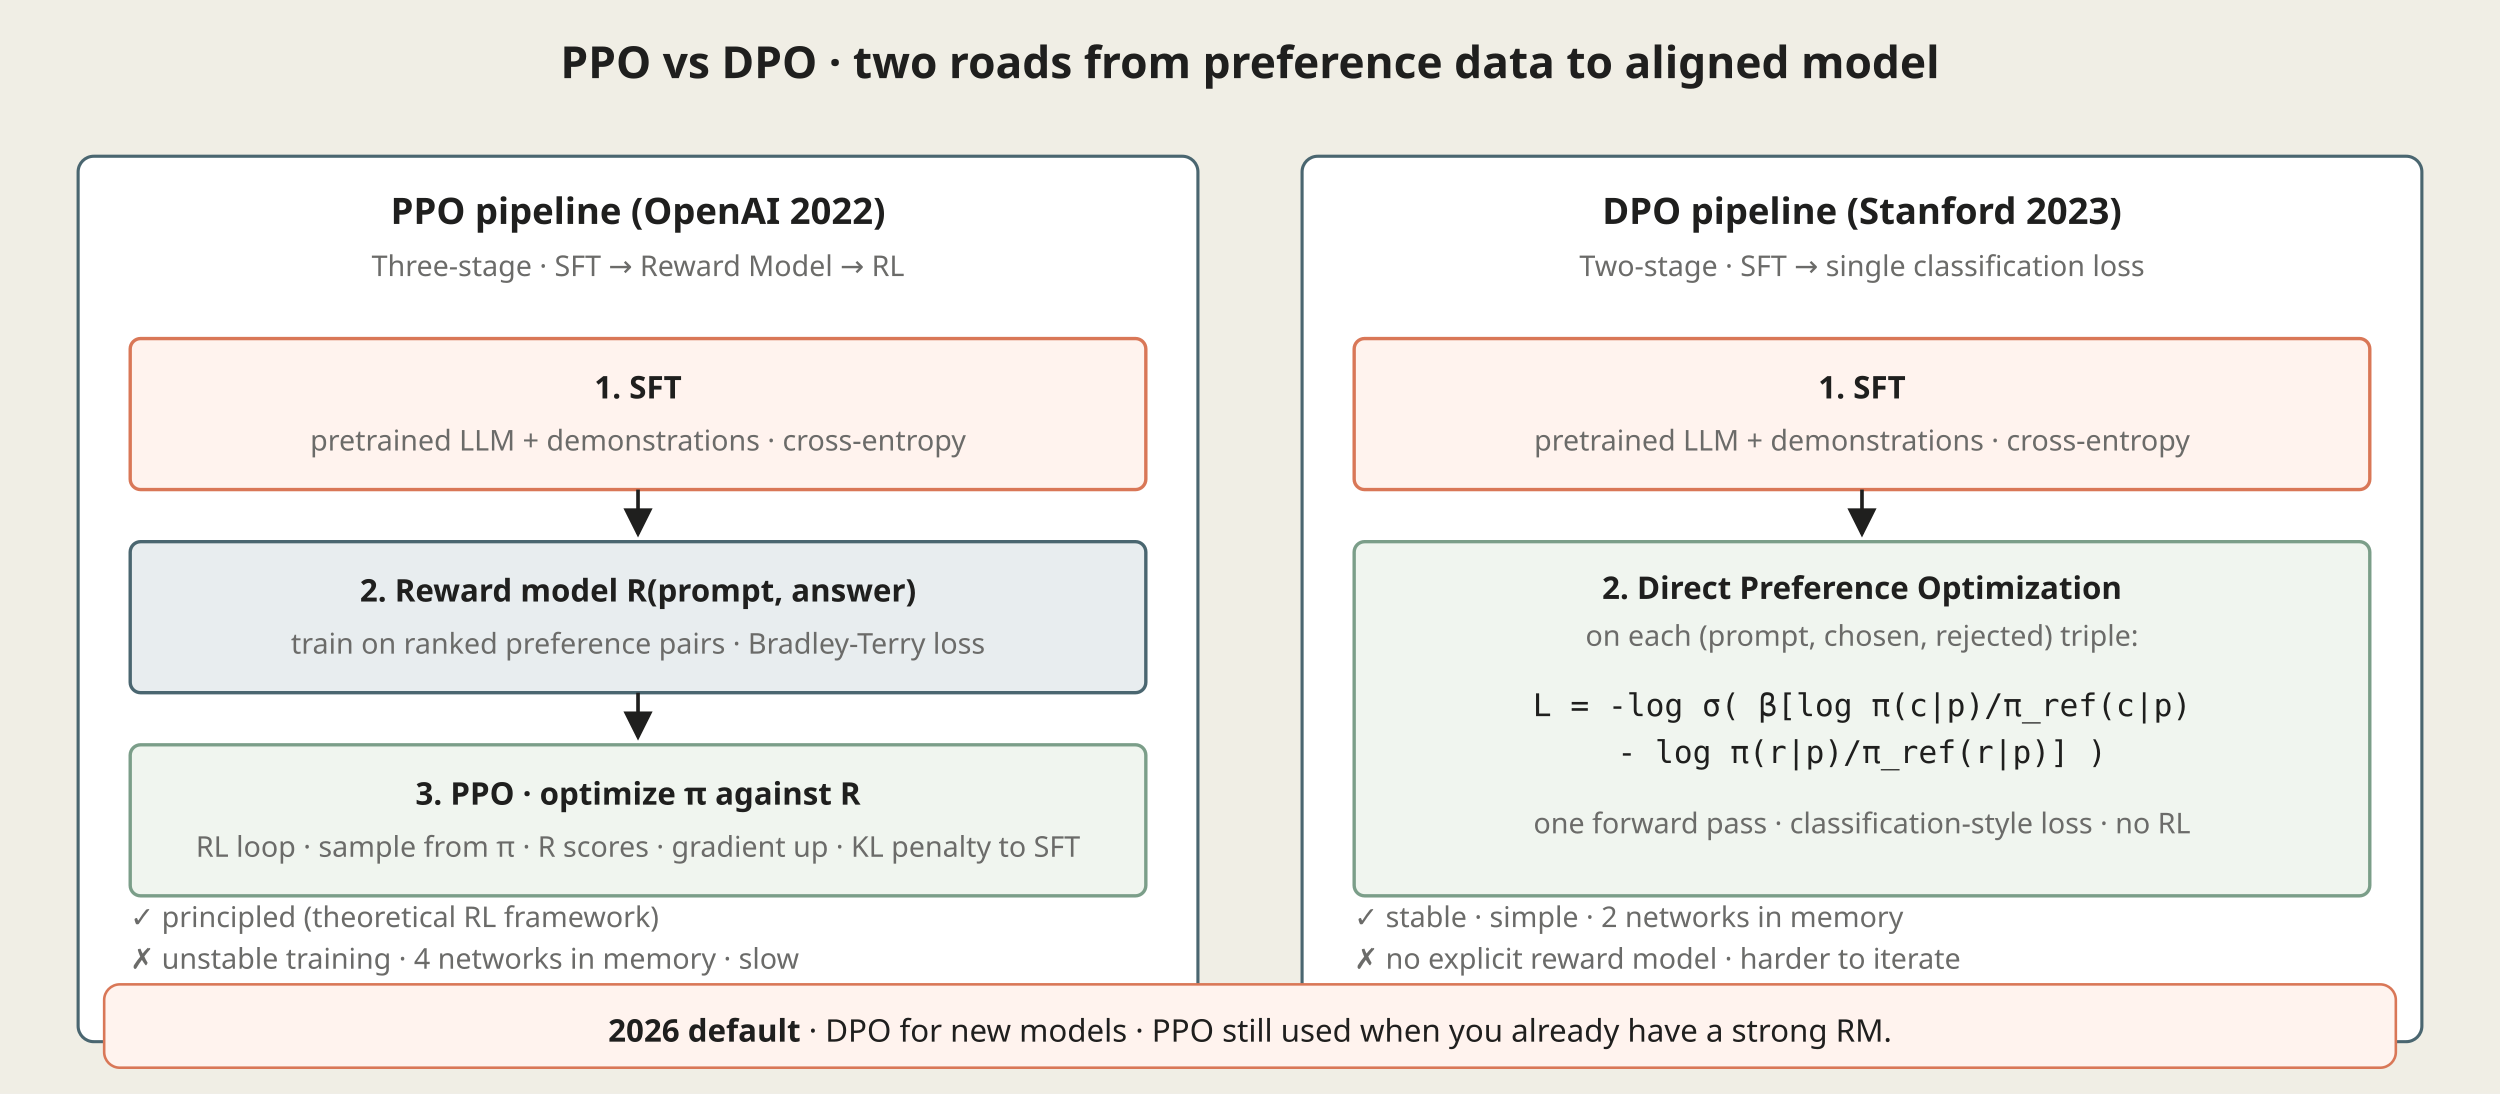
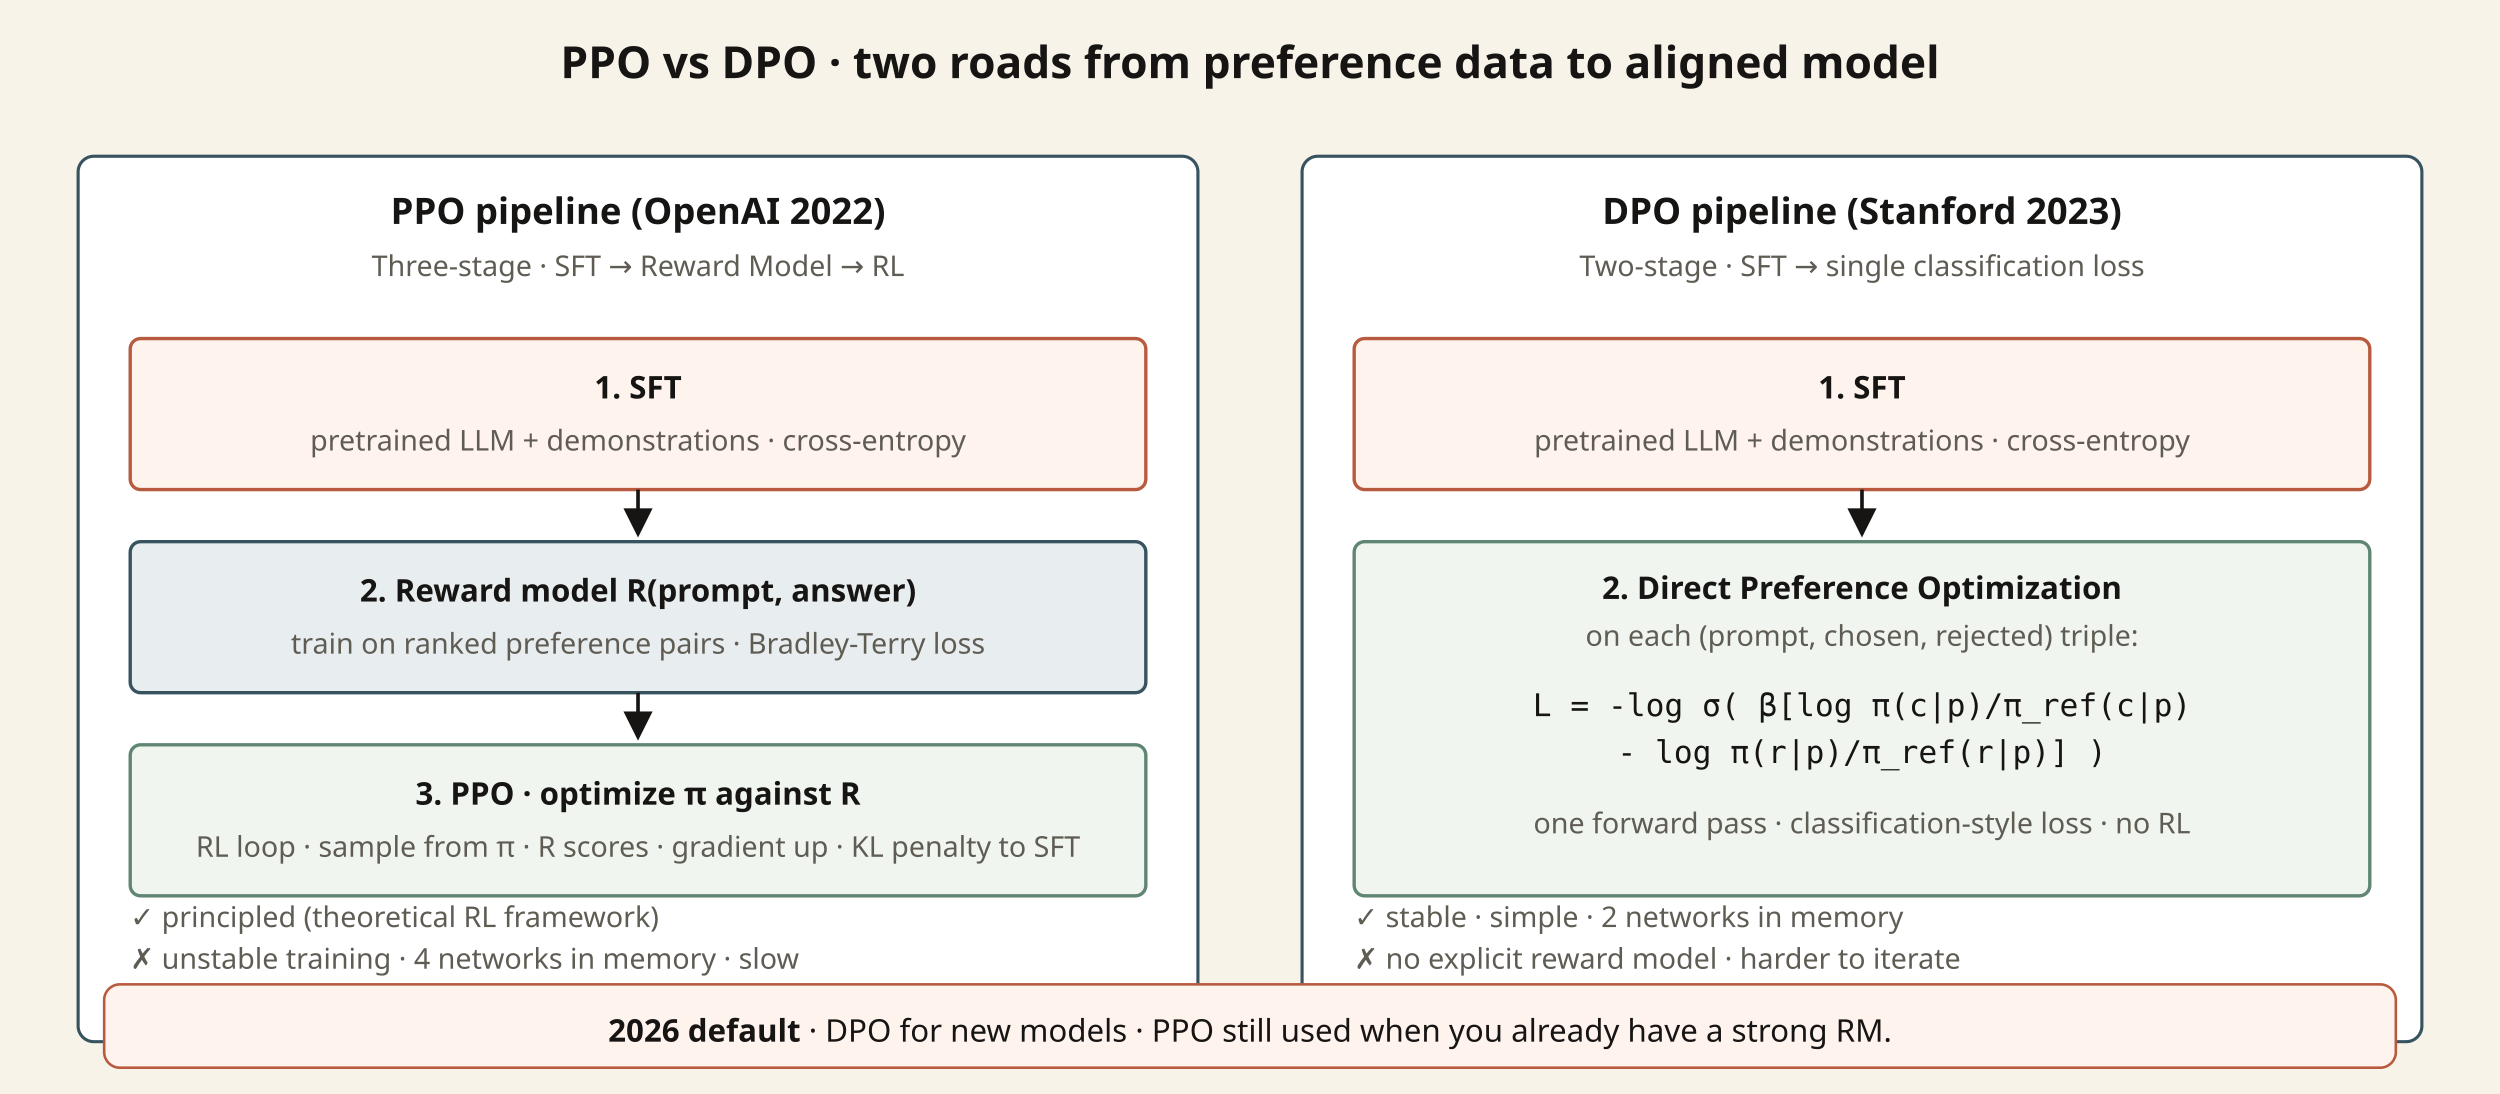
<svg xmlns="http://www.w3.org/2000/svg" viewBox="0 0 960 420" font-family="Work Sans, system-ui, sans-serif">
  <style>
-     .bg { fill: #F0EEE5; }
-     .title { font-size: 17px; font-weight: 600; fill: #1F1F1E; }
-     .head { font-size: 14px; font-weight: 600; fill: #1F1F1E; }
-     .body { font-size: 12px; fill: #1F1F1E; }
-     .caption { font-size: 11px; fill: #6B6B69; }
-     .box { fill: white; stroke: #4A6670; stroke-width: 1.2; rx: 6; }
-     .rust { fill: #FFF3EE; stroke: #D97757; stroke-width: 1.3; rx: 4; }
-     .sage { fill: #F0F5EF; stroke: #7B9E89; stroke-width: 1.3; rx: 4; }
-     .slate { fill: #E8EDEF; stroke: #4A6670; stroke-width: 1.3; rx: 4; }
-     .arrow { stroke: #1F1F1E; stroke-width: 1.4; fill: none; }
+     .bg { fill: #F7F3E9; }
+     .title { font-size: 17px; font-weight: 600; fill: #161513; }
+     .head { font-size: 14px; font-weight: 600; fill: #161513; }
+     .body { font-size: 12px; fill: #161513; }
+     .caption { font-size: 11px; fill: #5F5C54; }
+     .box { fill: white; stroke: #37535F; stroke-width: 1.2; rx: 6; }
+     .rust { fill: #FFF3EE; stroke: #B85A3E; stroke-width: 1.3; rx: 4; }
+     .sage { fill: #F0F5EF; stroke: #5F8573; stroke-width: 1.3; rx: 4; }
+     .slate { fill: #E8EDEF; stroke: #37535F; stroke-width: 1.3; rx: 4; }
+     .arrow { stroke: #161513; stroke-width: 1.4; fill: none; }
  </style>
  <rect class="bg" width="960" height="420" />
  <text x="480" y="30" class="title" text-anchor="middle">PPO vs DPO · two roads from preference data to aligned model</text>
  <g transform="translate(30,60)">
    <rect class="box" x="0" y="0" width="430" height="340" />
    <text x="215" y="26" class="head" text-anchor="middle">PPO pipeline (OpenAI 2022)</text>
    <text x="215" y="46" class="caption" text-anchor="middle">Three-stage · SFT → Reward Model → RL</text>
    <rect class="rust" x="20" y="70" width="390" height="58" />
    <text x="215" y="93" class="body" text-anchor="middle" font-weight="600">1. SFT</text>
    <text x="215" y="113" class="caption" text-anchor="middle">pretrained LLM + demonstrations · cross-entropy</text>
    <path class="arrow" d="M215 128 L215 145" marker-end="url(#arr)" />
    <rect class="slate" x="20" y="148" width="390" height="58" />
    <text x="215" y="171" class="body" text-anchor="middle" font-weight="600">2. Reward model R(prompt, answer)</text>
    <text x="215" y="191" class="caption" text-anchor="middle">train on ranked preference pairs · Bradley-Terry loss</text>
    <path class="arrow" d="M215 206 L215 223" marker-end="url(#arr)" />
    <rect class="sage" x="20" y="226" width="390" height="58" />
    <text x="215" y="249" class="body" text-anchor="middle" font-weight="600">3. PPO · optimize π against R</text>
    <text x="215" y="269" class="caption" text-anchor="middle">RL loop · sample from π · R scores · gradient up · KL penalty to SFT</text>
    <g transform="translate(20, 296)">
-       <text x="0" y="0" class="caption" fill="#1F1F1E">✓ principled (theoretical RL framework)</text>
+       <text x="0" y="0" class="caption" fill="#161513">✓ principled (theoretical RL framework)</text>
      <text x="0" y="16" class="caption" fill="#A8324B">✗ unstable training · 4 networks in memory · slow</text>
    </g>
  </g>
  <g transform="translate(500,60)">
    <rect class="box" x="0" y="0" width="430" height="340" />
    <text x="215" y="26" class="head" text-anchor="middle">DPO pipeline (Stanford 2023)</text>
    <text x="215" y="46" class="caption" text-anchor="middle">Two-stage · SFT → single classification loss</text>
    <rect class="rust" x="20" y="70" width="390" height="58" />
    <text x="215" y="93" class="body" text-anchor="middle" font-weight="600">1. SFT</text>
    <text x="215" y="113" class="caption" text-anchor="middle">pretrained LLM + demonstrations · cross-entropy</text>
    <path class="arrow" d="M215 128 L215 145" marker-end="url(#arr)" />
    <rect class="sage" x="20" y="148" width="390" height="136" />
    <text x="215" y="170" class="body" text-anchor="middle" font-weight="600">2. Direct Preference Optimization</text>
    <text x="215" y="188" class="caption" text-anchor="middle">on each (prompt, chosen, rejected) triple:</text>
    <text x="215" y="215" class="body" text-anchor="middle" font-family="IBM Plex Mono, monospace" font-size="12">L = -log σ( β[log π(c|p)/π_ref(c|p)</text>
    <text x="215" y="233" class="body" text-anchor="middle" font-family="IBM Plex Mono, monospace" font-size="12">     - log π(r|p)/π_ref(r|p)] )</text>
    <text x="215" y="260" class="caption" text-anchor="middle">one forward pass · classification-style loss · no RL</text>
    <g transform="translate(20, 296)">
-       <text x="0" y="0" class="caption" fill="#1F1F1E">✓ stable · simple · 2 networks in memory</text>
+       <text x="0" y="0" class="caption" fill="#161513">✓ stable · simple · 2 networks in memory</text>
      <text x="0" y="16" class="caption" fill="#A8324B">✗ no explicit reward model · harder to iterate</text>
    </g>
  </g>
-   <rect x="40" y="378" width="880" height="32" fill="#FFF3EE" stroke="#D97757" stroke-width="1" rx="6" />
+   <rect x="40" y="378" width="880" height="32" fill="#FFF3EE" stroke="#B85A3E" stroke-width="1" rx="6" />
  <text x="480" y="400" class="body" text-anchor="middle">
    <tspan font-weight="600">2026 default</tspan> · DPO for new models · PPO still used when you already have a strong RM.</text>
  <defs>
    <marker id="arr" markerWidth="8" markerHeight="8" refX="7" refY="4" orient="auto">
-       <polygon points="0 0, 8 4, 0 8" fill="#1F1F1E" />
+       <polygon points="0 0, 8 4, 0 8" fill="#161513" />
    </marker>
  </defs>
</svg>
